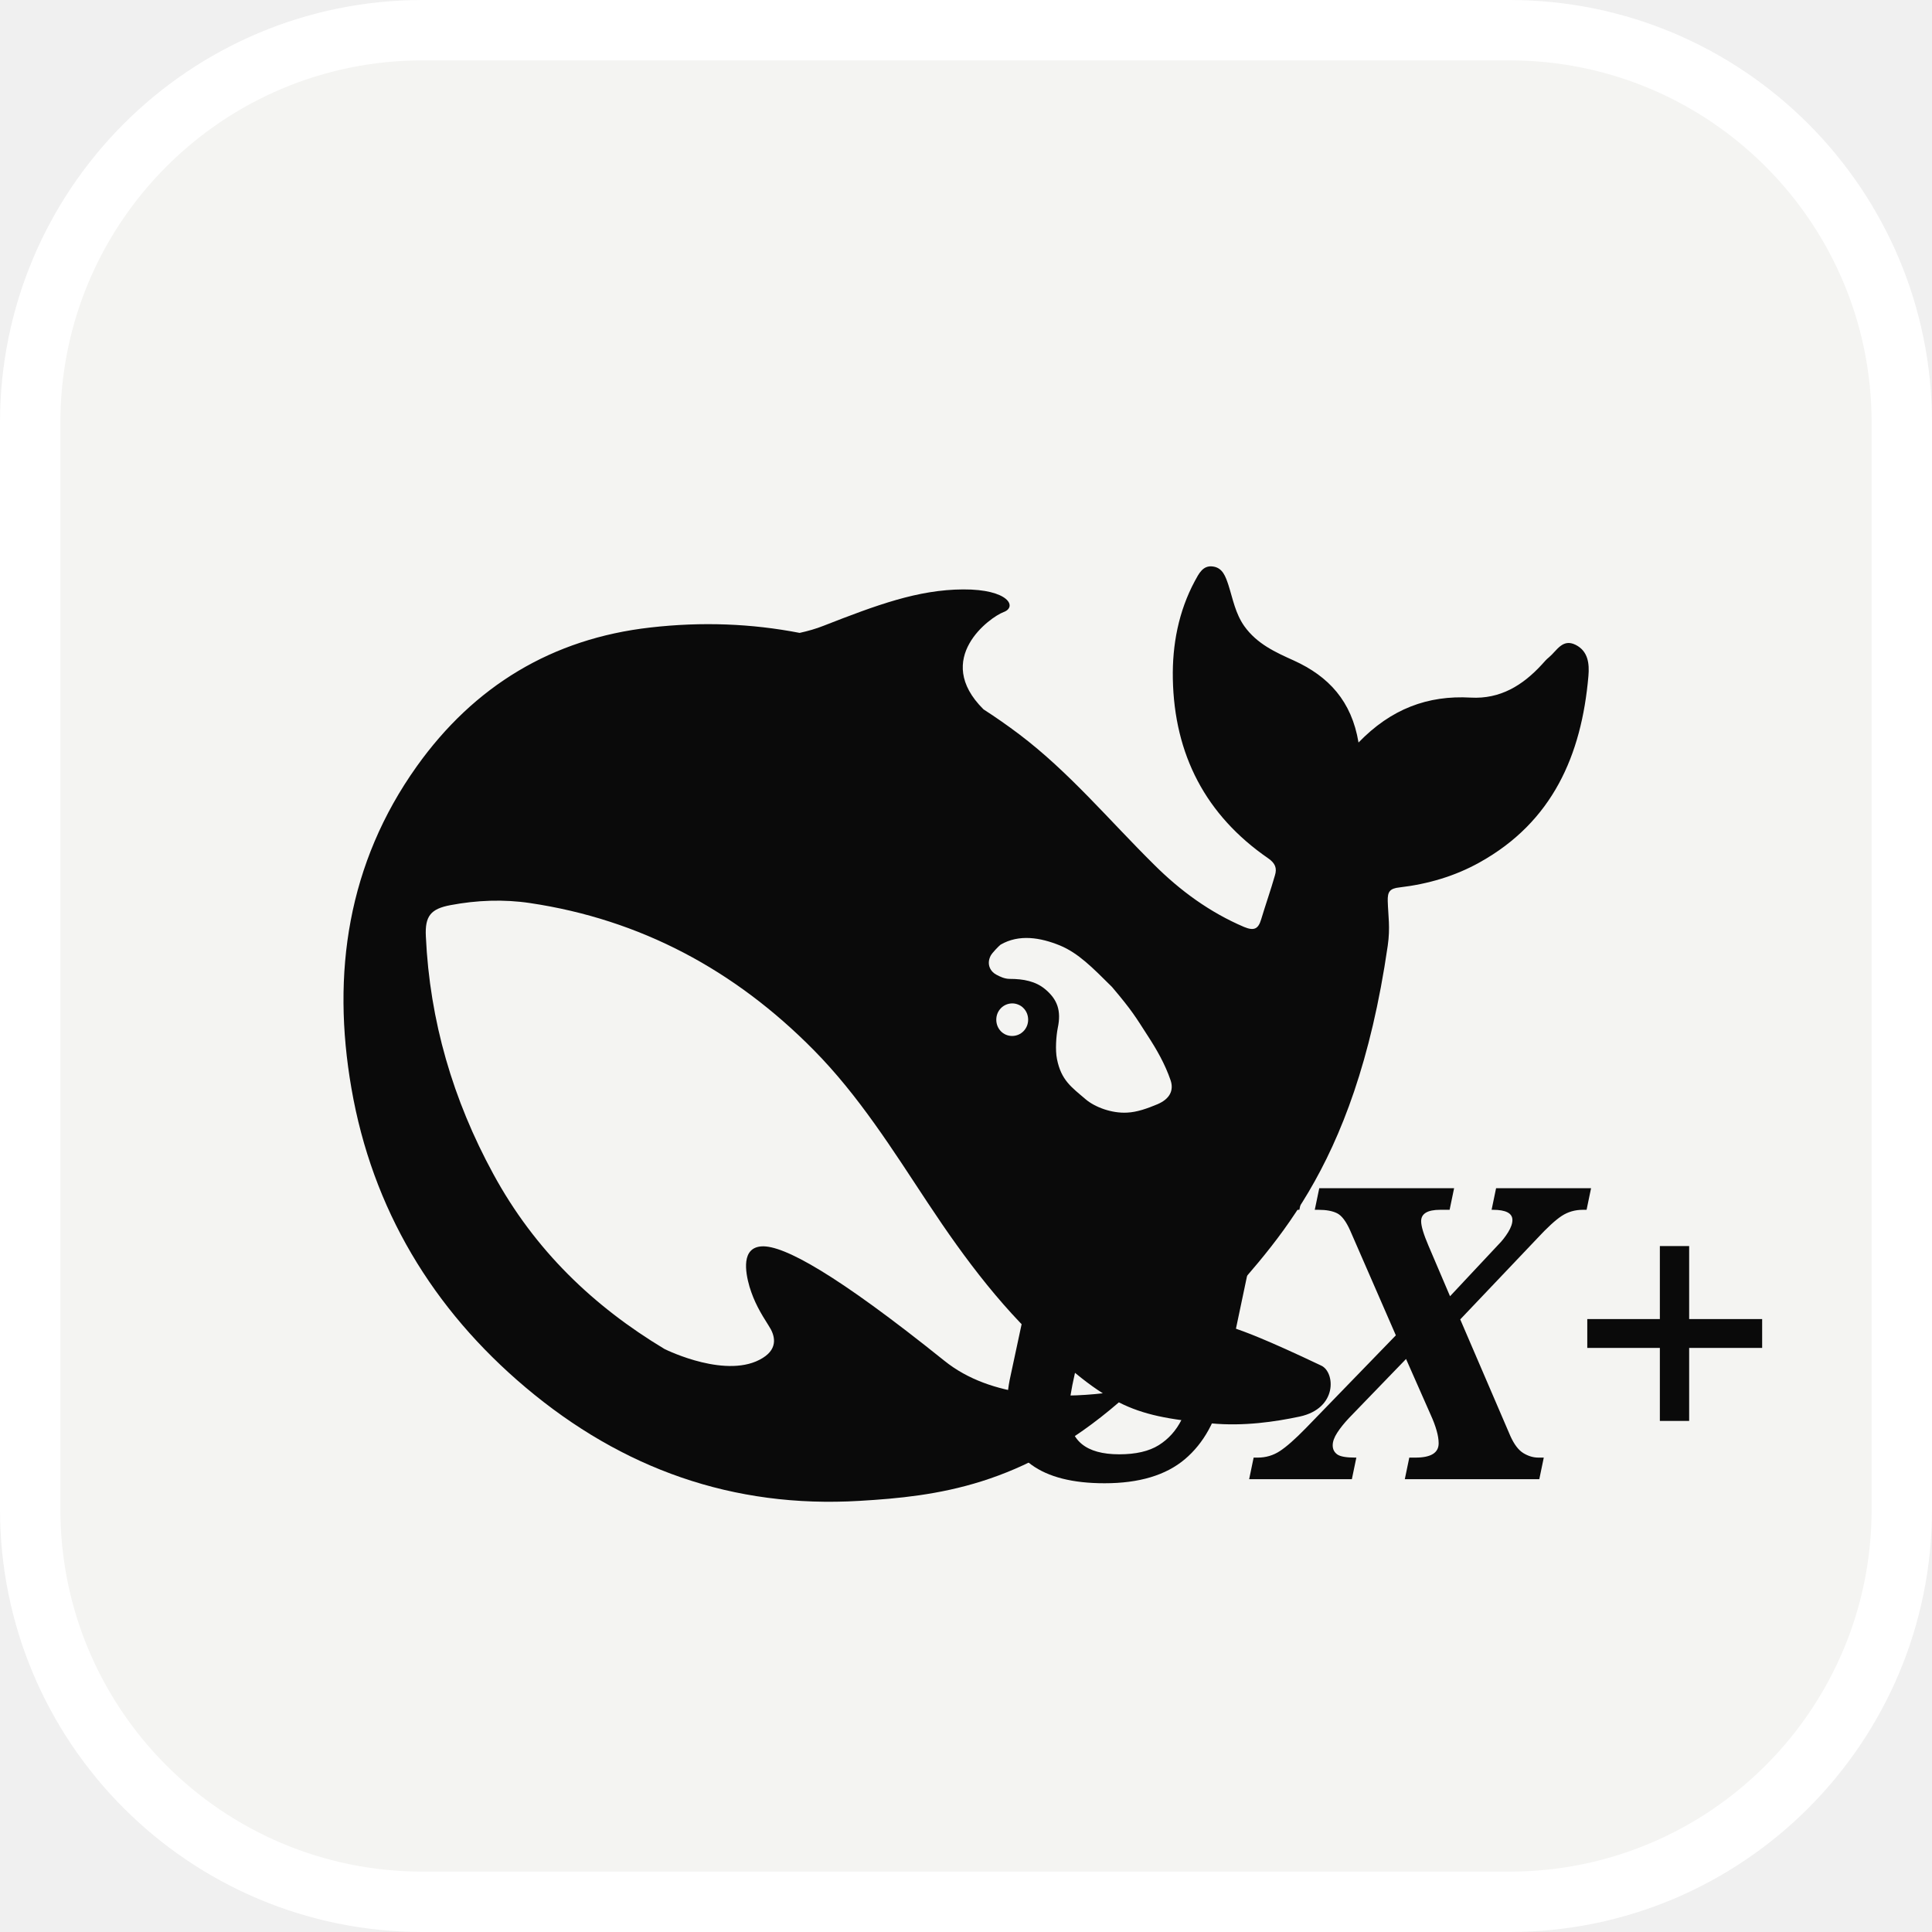
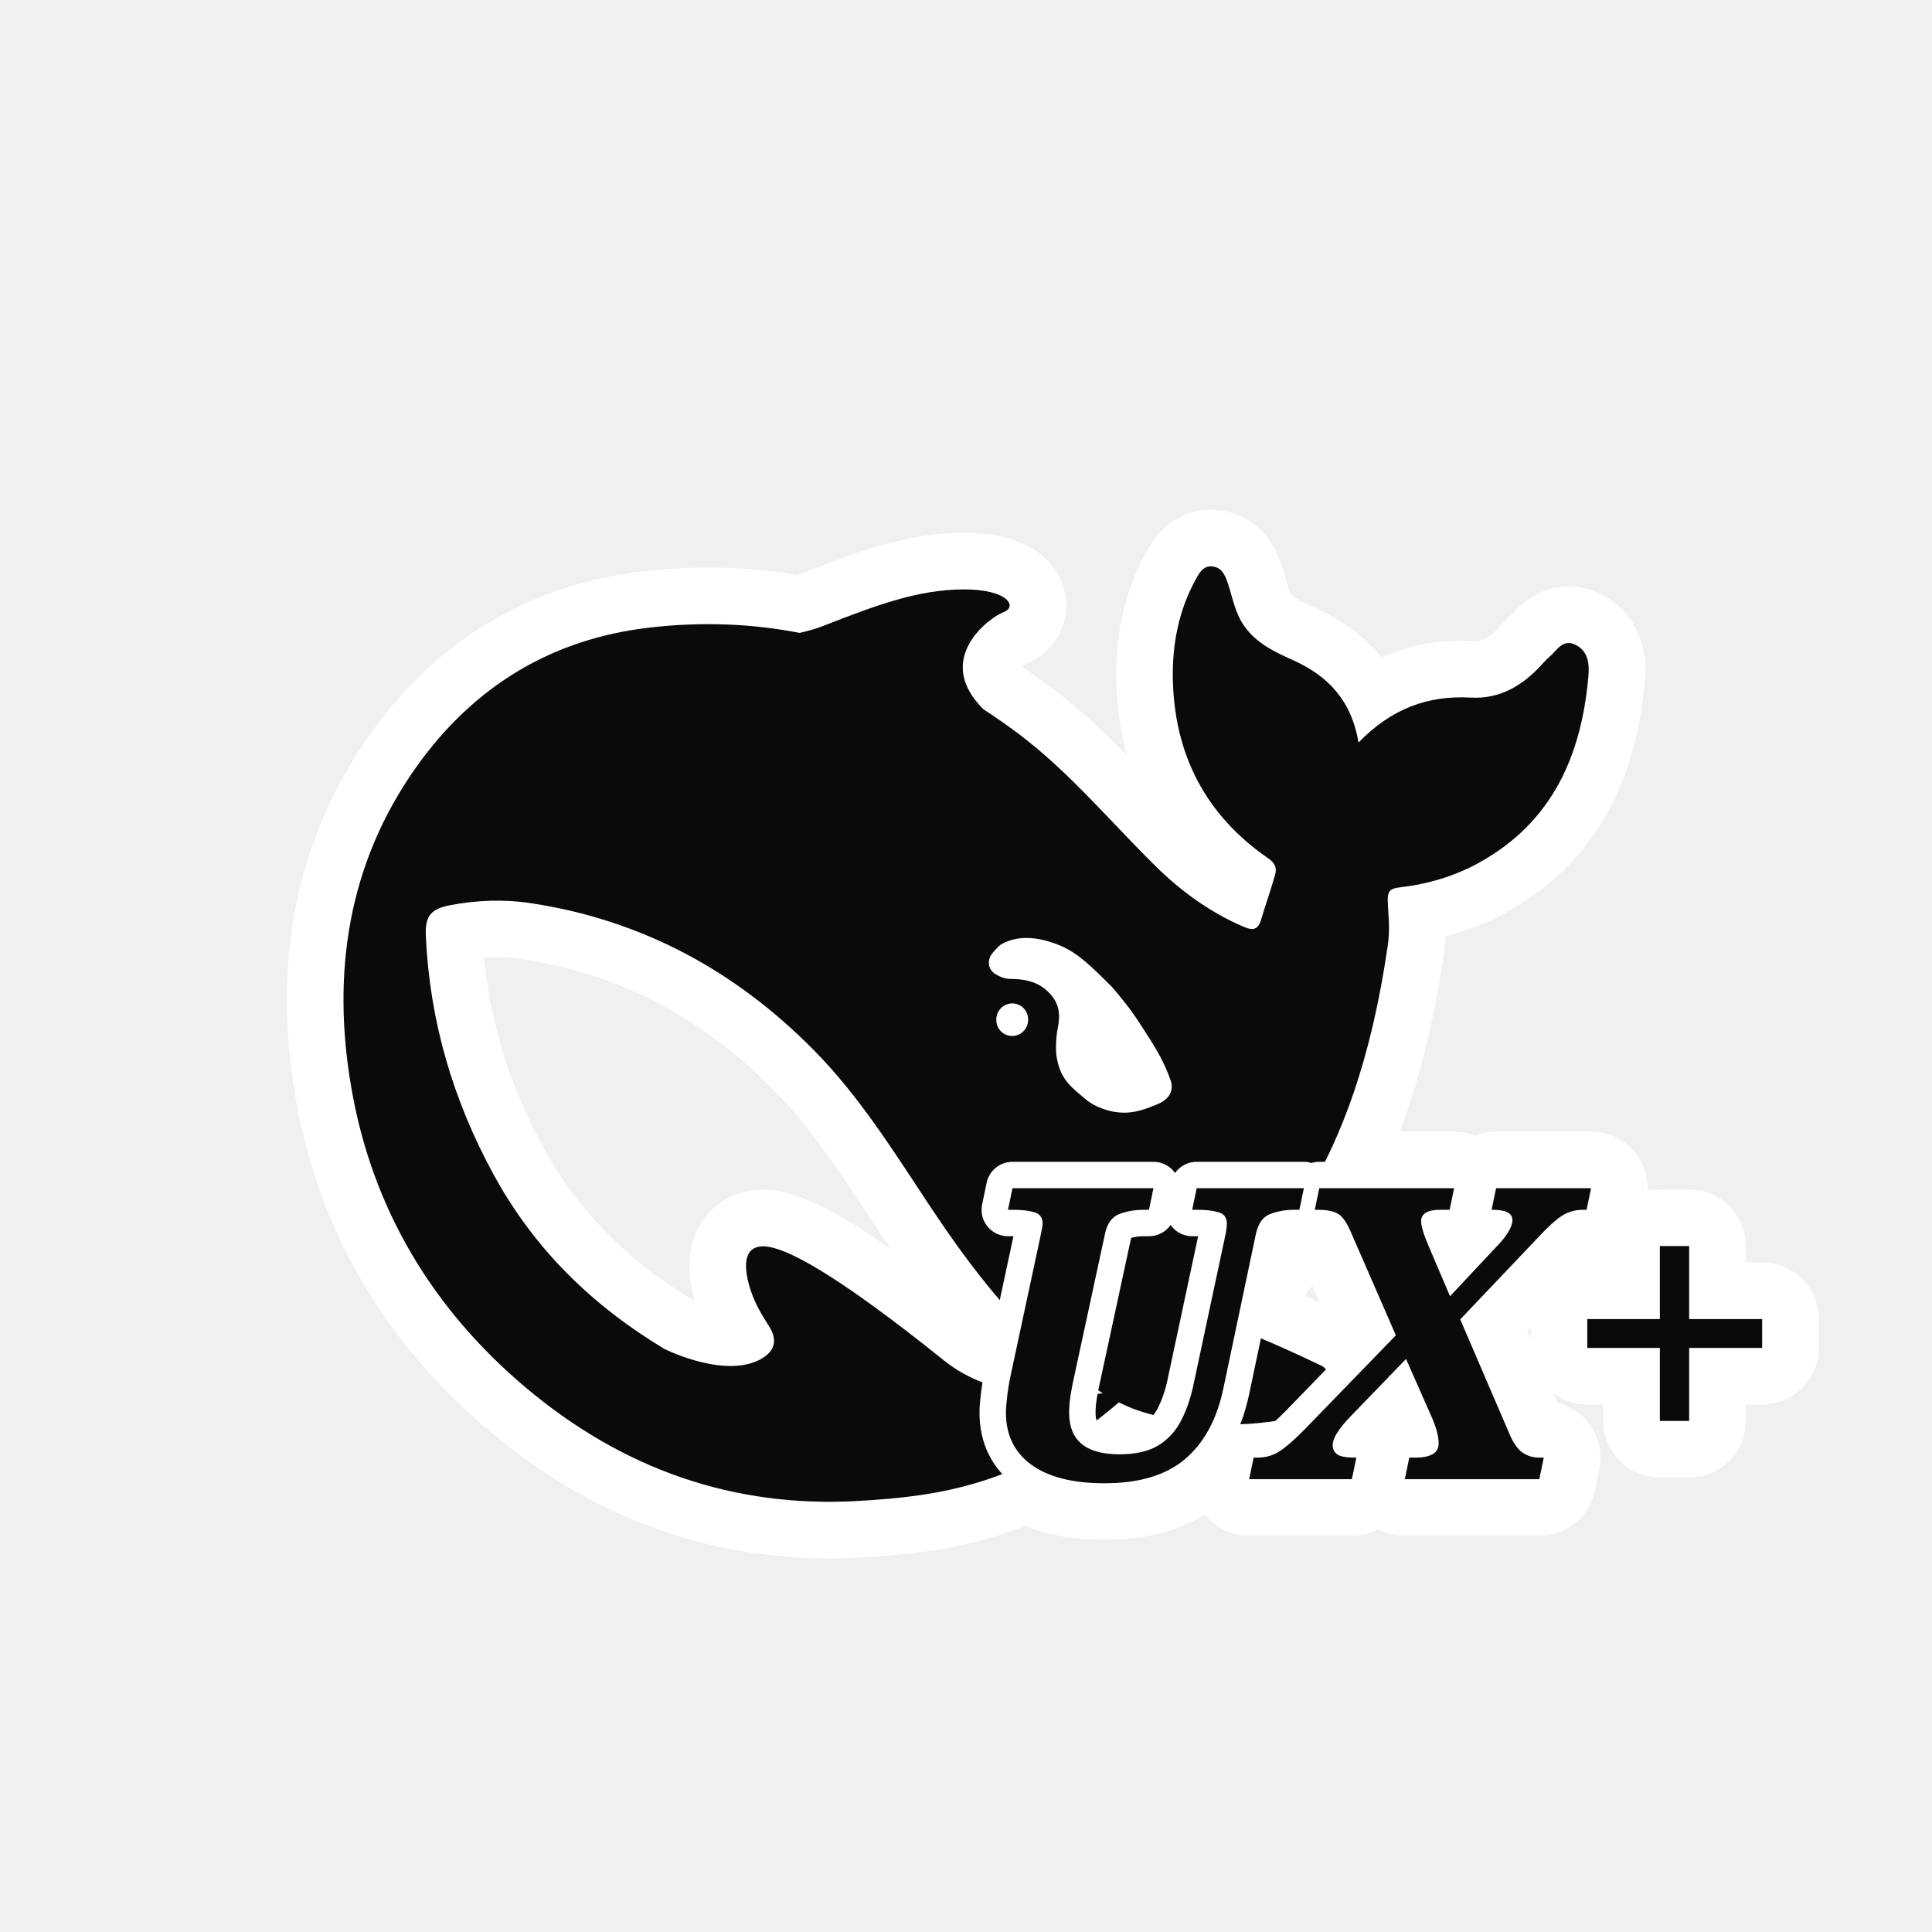
<svg xmlns="http://www.w3.org/2000/svg" viewBox="0 0 512 512">
-   <defs>
-     <clipPath id="round">
-       <rect x="8" y="8" width="496" height="496" rx="104" />
-     </clipPath>
-   </defs>
-   <rect x="8" y="8" width="496" height="496" rx="104" fill="#F4F4F2" stroke="#FFFFFF" stroke-width="16" />
-   <g clip-path="url(#round)">
-     <g transform="translate(84.2 102.3) scale(6.8263)">
-       <path d="M48.835 10.048C48.323 9.792 48.102 10.28 47.803 10.528C47.701 10.608 47.614 10.712 47.527 10.808C46.779 11.624 45.905 12.16 44.762 12.096C43.092 12 41.666 12.536 40.406 13.84C40.138 12.232 39.248 11.272 37.893 10.656C37.184 10.336 36.467 10.016 35.97 9.32C35.623 8.824 35.529 8.272 35.356 7.728C35.246 7.4 35.135 7.064 34.765 7.008C34.363 6.944 34.206 7.288 34.048 7.576C33.418 8.752 33.173 10.048 33.197 11.36C33.252 14.312 34.474 16.664 36.9 18.336C37.176 18.528 37.247 18.72 37.16 19C36.995 19.576 36.797 20.136 36.624 20.712C36.514 21.08 36.349 21.16 35.962 21C34.631 20.432 33.481 19.592 32.464 18.576C30.739 16.872 29.179 14.992 27.233 13.52C26.776 13.176 26.319 12.856 25.847 12.552C23.862 10.584 26.107 8.968 26.627 8.776C27.17 8.576 26.816 7.888 25.059 7.896C23.302 7.904 21.695 8.504 19.647 9.304C19.348 9.424 19.032 9.512 18.709 9.584C16.85 9.224 14.92 9.144 12.903 9.376C9.106 9.808 6.073 11.64 3.843 14.768C1.165 18.528 0.534 22.8 1.307 27.256C2.118 31.952 4.466 35.84 8.074 38.88C11.816 42.032 16.125 43.576 21.041 43.28C24.027 43.104 27.352 42.696 31.102 39.456C32.047 39.936 33.04 40.128 34.686 40.272C35.955 40.392 37.176 40.208 38.121 40.008C39.602 39.688 39.499 38.288 38.964 38.032C34.623 35.968 35.576 36.808 34.71 36.128C36.916 33.464 40.24 30.696 41.54 21.728C41.643 21.016 41.556 20.568 41.54 19.992C41.532 19.64 41.611 19.504 42.005 19.464C43.092 19.336 44.148 19.032 45.117 18.488C47.929 16.92 49.064 14.344 49.331 11.256C49.371 10.784 49.324 10.296 48.835 10.048ZM24.326 37.84C20.12 34.464 18.079 33.352 17.236 33.4C16.448 33.448 16.59 34.368 16.763 34.968C16.944 35.56 17.181 35.968 17.512 36.488C17.74 36.832 17.898 37.344 17.283 37.728C15.928 38.584 13.573 37.44 13.462 37.384C10.721 35.736 8.428 33.56 6.813 30.584C5.253 27.72 4.348 24.648 4.198 21.368C4.158 20.576 4.387 20.296 5.159 20.152C6.175 19.96 7.223 19.92 8.239 20.072C12.533 20.712 16.189 22.672 19.253 25.776C21.002 27.544 22.325 29.656 23.689 31.72C25.138 33.912 26.698 36 28.683 37.712C29.384 38.312 29.943 38.768 30.479 39.104C28.864 39.288 26.17 39.328 24.326 37.84ZM26.343 24.6C26.343 24.248 26.619 23.968 26.966 23.968C27.044 23.968 27.115 23.984 27.178 24.008C27.265 24.04 27.344 24.088 27.407 24.16C27.517 24.272 27.58 24.432 27.58 24.6C27.58 24.952 27.304 25.232 26.957 25.232C26.611 25.232 26.343 24.952 26.343 24.6ZM32.606 27.88C32.205 28.048 31.803 28.192 31.416 28.208C30.818 28.24 30.164 27.992 29.81 27.688C29.258 27.216 28.864 26.952 28.699 26.128C28.628 25.776 28.668 25.232 28.73 24.92C28.872 24.248 28.714 23.816 28.25 23.424C27.872 23.104 27.391 23.016 26.863 23.016C26.666 23.016 26.485 22.928 26.351 22.856C26.13 22.744 25.949 22.464 26.123 22.12C26.178 22.008 26.446 21.736 26.509 21.688C27.226 21.272 28.053 21.408 28.817 21.72C29.526 22.016 30.061 22.56 30.834 23.328C31.622 24.256 31.763 24.512 32.212 25.208C32.567 25.752 32.89 26.312 33.11 26.952C33.245 27.352 33.071 27.68 32.606 27.88Z" fill="#0A0A0A" />
-     </g>
-     <text x="474" y="392" text-anchor="end" font-family="'Hoefler Text', 'Iowan Old Style', serif" font-style="italic" font-weight="700" font-size="108" letter-spacing="-1" fill="#0A0A0A">UX+</text>
+   <g transform="translate(84.2 102.3) scale(6.8263)">
+     <path d="M48.835 10.048C48.323 9.792 48.102 10.28 47.803 10.528C47.701 10.608 47.614 10.712 47.527 10.808C46.779 11.624 45.905 12.16 44.762 12.096C43.092 12 41.666 12.536 40.406 13.84C40.138 12.232 39.248 11.272 37.893 10.656C37.184 10.336 36.467 10.016 35.97 9.32C35.623 8.824 35.529 8.272 35.356 7.728C35.246 7.4 35.135 7.064 34.765 7.008C34.363 6.944 34.206 7.288 34.048 7.576C33.418 8.752 33.173 10.048 33.197 11.36C33.252 14.312 34.474 16.664 36.9 18.336C37.176 18.528 37.247 18.72 37.16 19C36.995 19.576 36.797 20.136 36.624 20.712C36.514 21.08 36.349 21.16 35.962 21C34.631 20.432 33.481 19.592 32.464 18.576C30.739 16.872 29.179 14.992 27.233 13.52C26.776 13.176 26.319 12.856 25.847 12.552C23.862 10.584 26.107 8.968 26.627 8.776C27.17 8.576 26.816 7.888 25.059 7.896C23.302 7.904 21.695 8.504 19.647 9.304C19.348 9.424 19.032 9.512 18.709 9.584C16.85 9.224 14.92 9.144 12.903 9.376C9.106 9.808 6.073 11.64 3.843 14.768C1.165 18.528 0.534 22.8 1.307 27.256C2.118 31.952 4.466 35.84 8.074 38.88C11.816 42.032 16.125 43.576 21.041 43.28C24.027 43.104 27.352 42.696 31.102 39.456C32.047 39.936 33.04 40.128 34.686 40.272C35.955 40.392 37.176 40.208 38.121 40.008C39.602 39.688 39.499 38.288 38.964 38.032C34.623 35.968 35.576 36.808 34.71 36.128C36.916 33.464 40.24 30.696 41.54 21.728C41.643 21.016 41.556 20.568 41.54 19.992C41.532 19.64 41.611 19.504 42.005 19.464C43.092 19.336 44.148 19.032 45.117 18.488C47.929 16.92 49.064 14.344 49.331 11.256C49.371 10.784 49.324 10.296 48.835 10.048ZM24.326 37.84C20.12 34.464 18.079 33.352 17.236 33.4C16.448 33.448 16.59 34.368 16.763 34.968C16.944 35.56 17.181 35.968 17.512 36.488C17.74 36.832 17.898 37.344 17.283 37.728C15.928 38.584 13.573 37.44 13.462 37.384C10.721 35.736 8.428 33.56 6.813 30.584C5.253 27.72 4.348 24.648 4.198 21.368C4.158 20.576 4.387 20.296 5.159 20.152C6.175 19.96 7.223 19.92 8.239 20.072C12.533 20.712 16.189 22.672 19.253 25.776C21.002 27.544 22.325 29.656 23.689 31.72C25.138 33.912 26.698 36 28.683 37.712C29.384 38.312 29.943 38.768 30.479 39.104C28.864 39.288 26.17 39.328 24.326 37.84ZM26.343 24.6C26.343 24.248 26.619 23.968 26.966 23.968C27.044 23.968 27.115 23.984 27.178 24.008C27.265 24.04 27.344 24.088 27.407 24.16C27.517 24.272 27.58 24.432 27.58 24.6C27.58 24.952 27.304 25.232 26.957 25.232C26.611 25.232 26.343 24.952 26.343 24.6ZM32.606 27.88C32.205 28.048 31.803 28.192 31.416 28.208C30.818 28.24 30.164 27.992 29.81 27.688C29.258 27.216 28.864 26.952 28.699 26.128C28.628 25.776 28.668 25.232 28.73 24.92C28.872 24.248 28.714 23.816 28.25 23.424C27.872 23.104 27.391 23.016 26.863 23.016C26.666 23.016 26.485 22.928 26.351 22.856C26.13 22.744 25.949 22.464 26.123 22.12C26.178 22.008 26.446 21.736 26.509 21.688C27.226 21.272 28.053 21.408 28.817 21.72C29.526 22.016 30.061 22.56 30.834 23.328C31.622 24.256 31.763 24.512 32.212 25.208C32.567 25.752 32.89 26.312 33.11 26.952C33.245 27.352 33.071 27.68 32.606 27.88Z" fill="#FFFFFF" stroke="#FFFFFF" stroke-width="4.395" stroke-linejoin="round" paint-order="stroke" />
  </g>
+   <text x="474" y="392" text-anchor="end" font-family="'Hoefler Text', 'Iowan Old Style', serif" font-style="italic" font-weight="700" font-size="108" letter-spacing="-1" fill="#FFFFFF" stroke="#FFFFFF" stroke-width="30" stroke-linejoin="round" paint-order="stroke">UX+</text>
+   <g transform="translate(84.2 102.3) scale(6.8263)">
+     <path d="M48.835 10.048C48.323 9.792 48.102 10.28 47.803 10.528C47.701 10.608 47.614 10.712 47.527 10.808C46.779 11.624 45.905 12.16 44.762 12.096C43.092 12 41.666 12.536 40.406 13.84C40.138 12.232 39.248 11.272 37.893 10.656C37.184 10.336 36.467 10.016 35.97 9.32C35.623 8.824 35.529 8.272 35.356 7.728C35.246 7.4 35.135 7.064 34.765 7.008C34.363 6.944 34.206 7.288 34.048 7.576C33.418 8.752 33.173 10.048 33.197 11.36C33.252 14.312 34.474 16.664 36.9 18.336C37.176 18.528 37.247 18.72 37.16 19C36.995 19.576 36.797 20.136 36.624 20.712C36.514 21.08 36.349 21.16 35.962 21C34.631 20.432 33.481 19.592 32.464 18.576C30.739 16.872 29.179 14.992 27.233 13.52C26.776 13.176 26.319 12.856 25.847 12.552C23.862 10.584 26.107 8.968 26.627 8.776C27.17 8.576 26.816 7.888 25.059 7.896C23.302 7.904 21.695 8.504 19.647 9.304C19.348 9.424 19.032 9.512 18.709 9.584C16.85 9.224 14.92 9.144 12.903 9.376C9.106 9.808 6.073 11.64 3.843 14.768C1.165 18.528 0.534 22.8 1.307 27.256C2.118 31.952 4.466 35.84 8.074 38.88C11.816 42.032 16.125 43.576 21.041 43.28C24.027 43.104 27.352 42.696 31.102 39.456C32.047 39.936 33.04 40.128 34.686 40.272C35.955 40.392 37.176 40.208 38.121 40.008C39.602 39.688 39.499 38.288 38.964 38.032C34.623 35.968 35.576 36.808 34.71 36.128C36.916 33.464 40.24 30.696 41.54 21.728C41.643 21.016 41.556 20.568 41.54 19.992C41.532 19.64 41.611 19.504 42.005 19.464C43.092 19.336 44.148 19.032 45.117 18.488C47.929 16.92 49.064 14.344 49.331 11.256C49.371 10.784 49.324 10.296 48.835 10.048ZM24.326 37.84C20.12 34.464 18.079 33.352 17.236 33.4C16.448 33.448 16.59 34.368 16.763 34.968C16.944 35.56 17.181 35.968 17.512 36.488C17.74 36.832 17.898 37.344 17.283 37.728C15.928 38.584 13.573 37.44 13.462 37.384C10.721 35.736 8.428 33.56 6.813 30.584C5.253 27.72 4.348 24.648 4.198 21.368C4.158 20.576 4.387 20.296 5.159 20.152C6.175 19.96 7.223 19.92 8.239 20.072C12.533 20.712 16.189 22.672 19.253 25.776C21.002 27.544 22.325 29.656 23.689 31.72C25.138 33.912 26.698 36 28.683 37.712C29.384 38.312 29.943 38.768 30.479 39.104C28.864 39.288 26.17 39.328 24.326 37.84ZM26.343 24.6C26.343 24.248 26.619 23.968 26.966 23.968C27.044 23.968 27.115 23.984 27.178 24.008C27.265 24.04 27.344 24.088 27.407 24.16C27.517 24.272 27.58 24.432 27.58 24.6C27.58 24.952 27.304 25.232 26.957 25.232C26.611 25.232 26.343 24.952 26.343 24.6ZM32.606 27.88C32.205 28.048 31.803 28.192 31.416 28.208C30.818 28.24 30.164 27.992 29.81 27.688C29.258 27.216 28.864 26.952 28.699 26.128C28.628 25.776 28.668 25.232 28.73 24.92C28.872 24.248 28.714 23.816 28.25 23.424C27.872 23.104 27.391 23.016 26.863 23.016C26.666 23.016 26.485 22.928 26.351 22.856C26.13 22.744 25.949 22.464 26.123 22.12C26.178 22.008 26.446 21.736 26.509 21.688C27.226 21.272 28.053 21.408 28.817 21.72C29.526 22.016 30.061 22.56 30.834 23.328C31.622 24.256 31.763 24.512 32.212 25.208C32.567 25.752 32.89 26.312 33.11 26.952C33.245 27.352 33.071 27.68 32.606 27.88Z" fill="#0A0A0A" />
+   </g>
+   <text x="474" y="392" text-anchor="end" font-family="'Hoefler Text', 'Iowan Old Style', serif" font-style="italic" font-weight="700" font-size="108" letter-spacing="-1" fill="#0A0A0A" stroke="#FFFFFF" stroke-width="14" stroke-linejoin="round" paint-order="stroke">UX+</text>
</svg>
